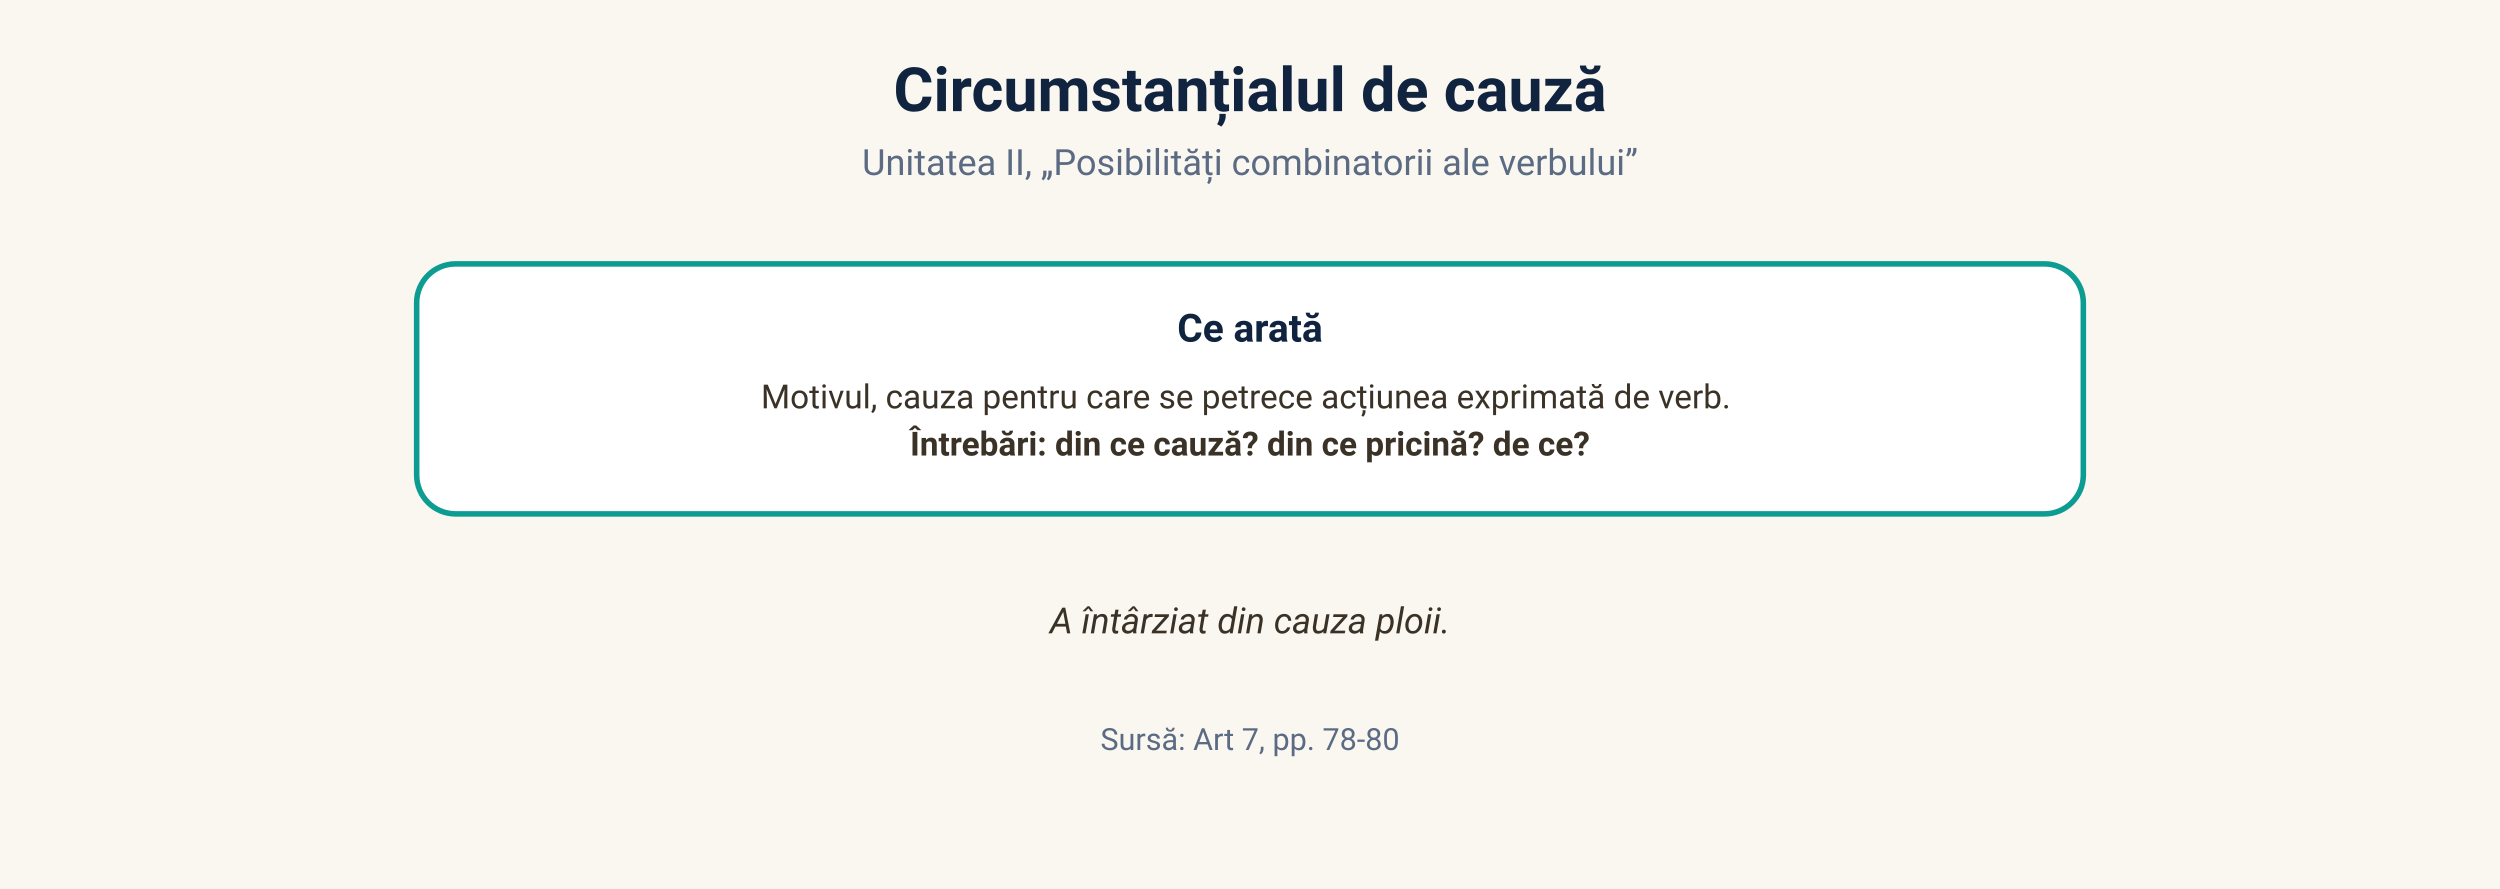
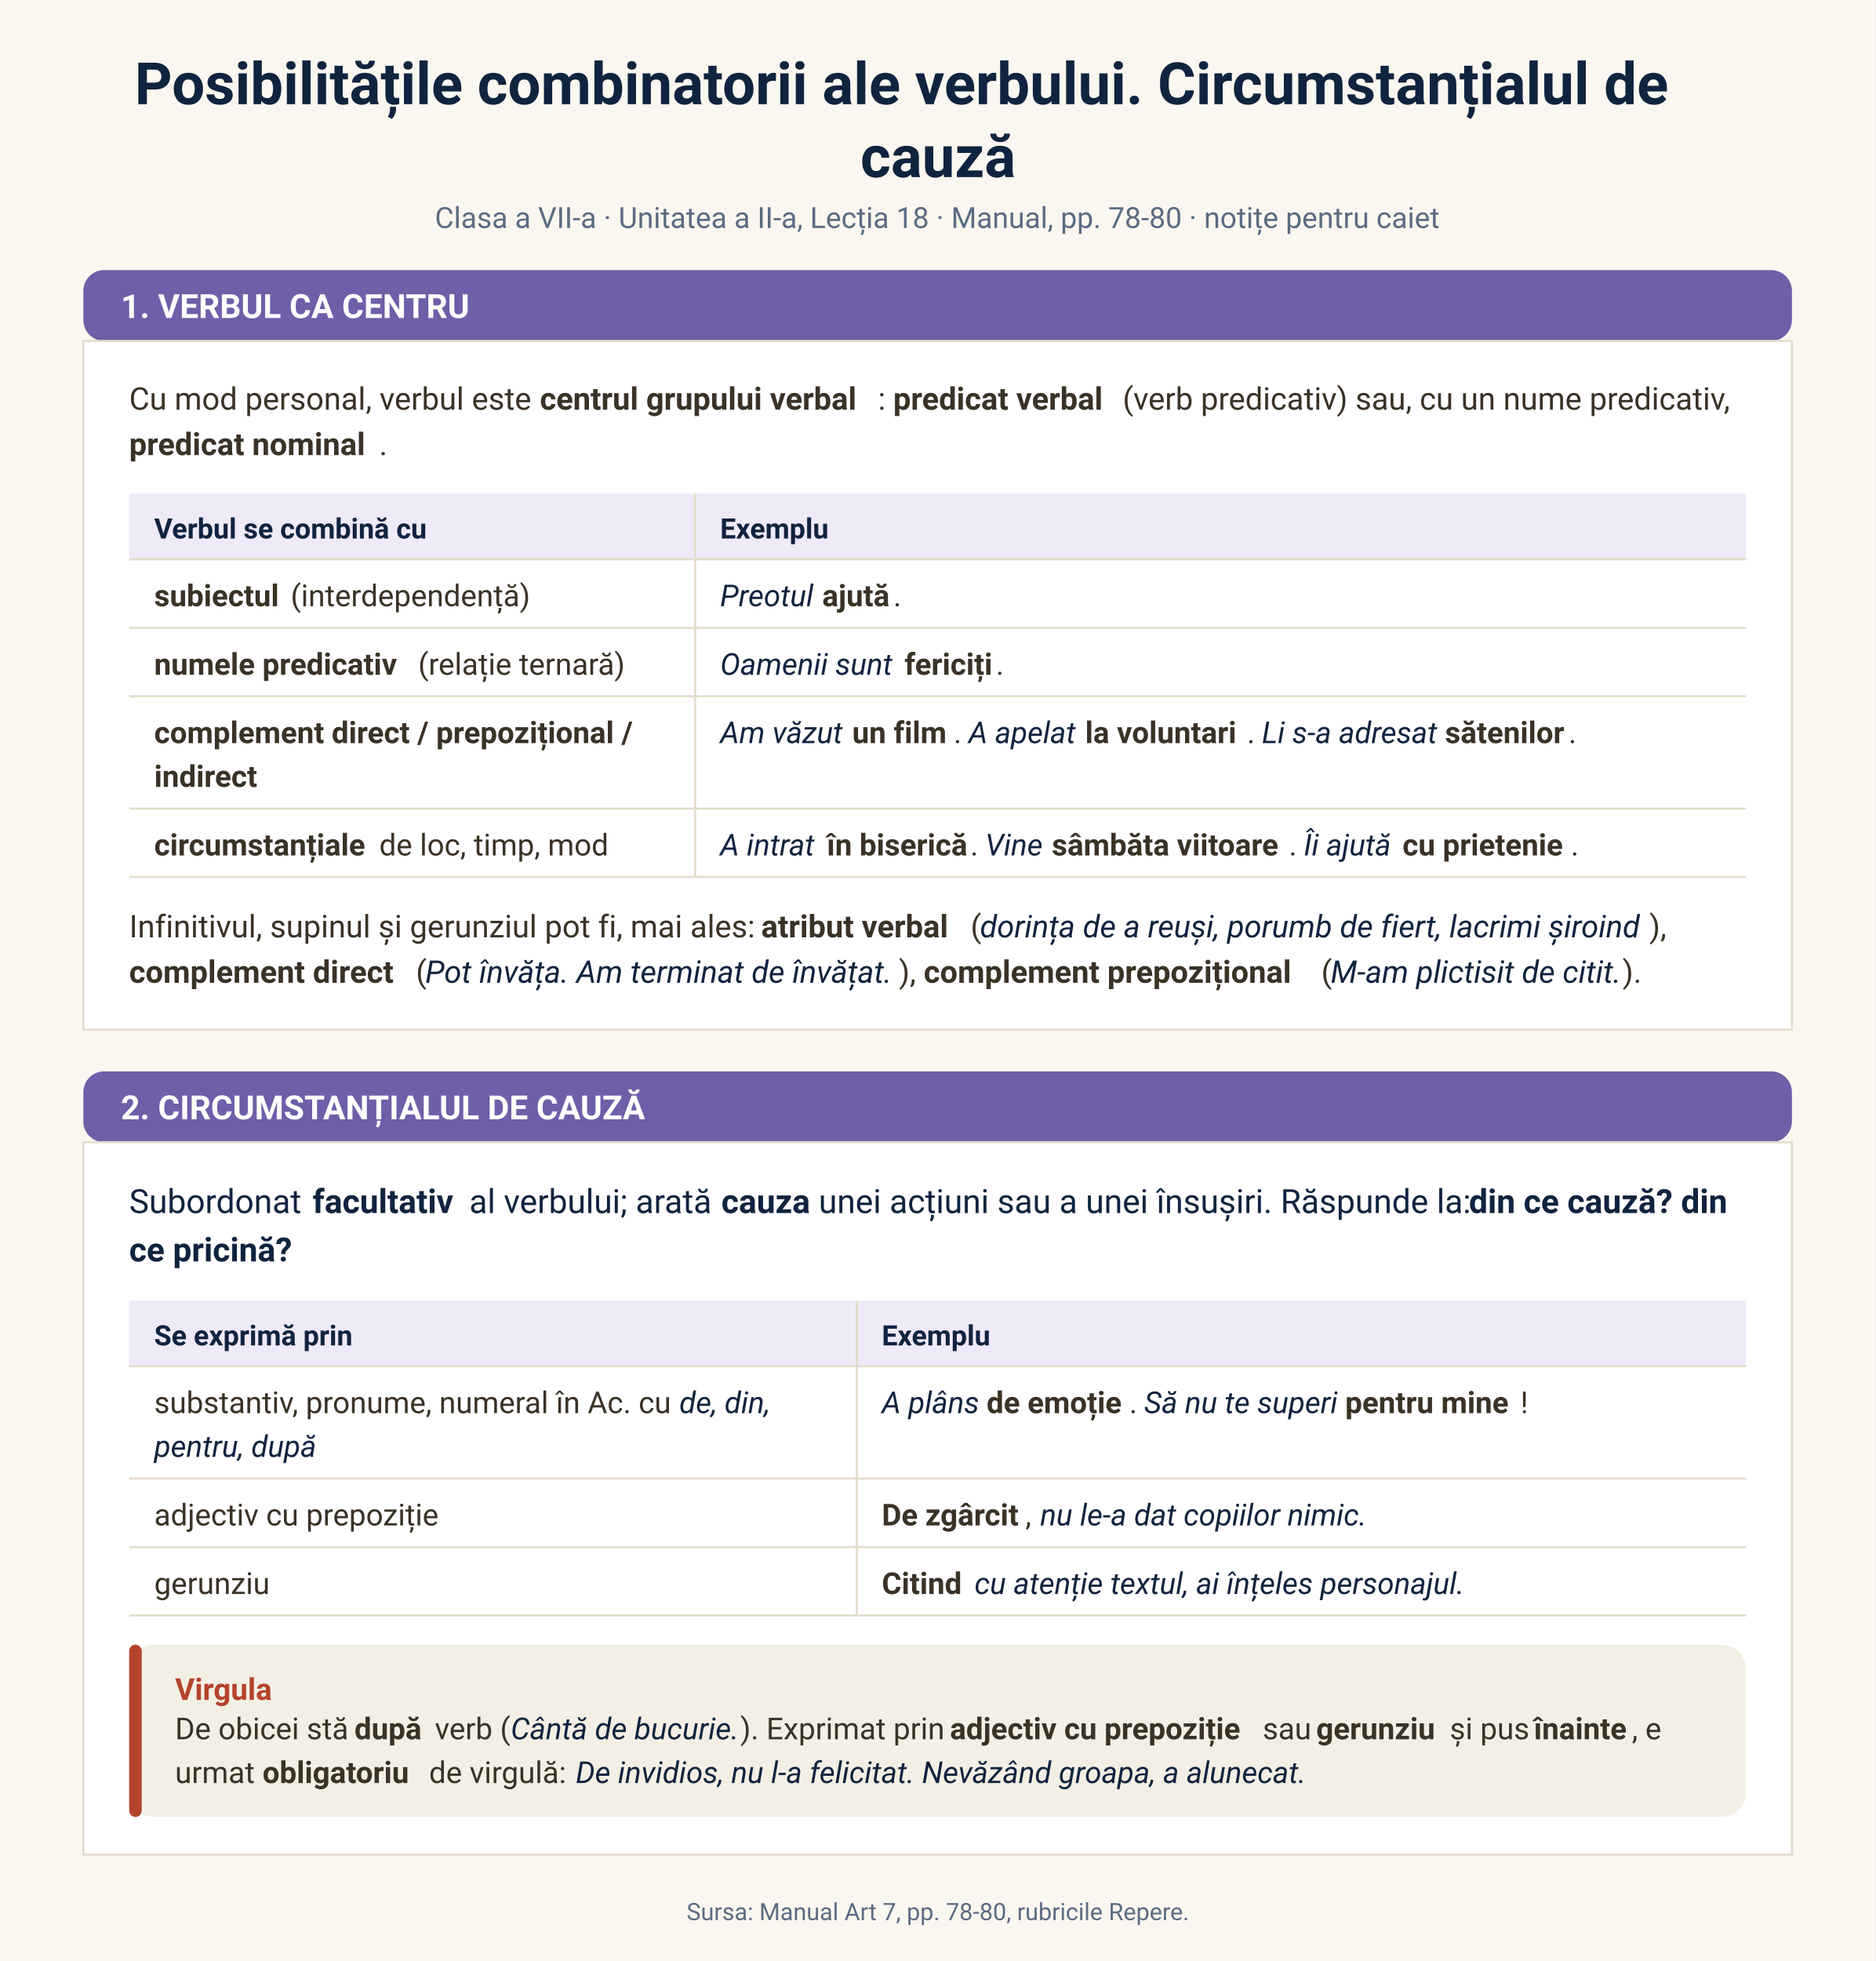
- <svg xmlns="http://www.w3.org/2000/svg" viewBox="0 0 900 320" font-family="'Segoe UI', 'Plus Jakarta Sans', -apple-system, Roboto, sans-serif">
-   <rect width="900" height="320" fill="#faf7f0" />
-   <text x="450" y="40" text-anchor="middle" font-size="22" font-weight="700" fill="#10233f">Circumstanțialul de cauză</text>
-   <text x="450" y="63" text-anchor="middle" font-size="13" fill="#5b6b83">Unitatea II, „Posibilități combinatorii ale verbului”</text>
-   <rect x="150" y="95" width="600" height="90" rx="14" fill="#ffffff" stroke="#0d9c92" stroke-width="2" />
-   <text x="450" y="123" text-anchor="middle" font-size="14" font-weight="700" fill="#10233f">Ce arată</text>
-   <text font-size="12" fill="#3a3226" text-anchor="middle">
-     <tspan x="450" y="147">Motivul, cauza pentru care se petrece acțiunea exprimată de verb.</tspan>
-     <tspan x="450" y="164" font-weight="700">Întrebări: din ce cauză? din ce pricină? de ce?</tspan>
-   </text>
-   <text x="450" y="228" text-anchor="middle" font-size="13" fill="#3a3226" font-style="italic">A întârziat din cauza ploii.</text>
-   <text x="450" y="270" text-anchor="middle" font-size="11" fill="#5b6b83">Sursă: Art 7, pp. 78-80</text>
+ <svg xmlns="http://www.w3.org/2000/svg" viewBox="0 0 900 941" font-family="'Segoe UI', 'Plus Jakarta Sans', -apple-system, Roboto, sans-serif">
+   <rect width="900" height="941" fill="#faf7f0" />
+   <text x="64.6" y="50.0" font-size="28" fill="#10233f" font-weight="700" textLength="772.2" lengthAdjust="spacing">Posibilitățile combinatorii ale verbului. Circumstanțialul de</text>
+   <text x="412.9" y="85.0" font-size="28" fill="#10233f" font-weight="700" textLength="74.2" lengthAdjust="spacing">cauză</text>
+   <text x="208.7" y="109.4" font-size="14" fill="#5b6b83" textLength="482.6" lengthAdjust="spacing">Clasa a VII-a · Unitatea a II-a, Lecția 18 · Manual, pp. 78-80 · notițe pentru caiet</text>
+   <rect x="40" y="129.6" width="820" height="34" rx="10" fill="#6f5ea8" />
+   <text x="58" y="152.6" font-size="16" font-weight="700" fill="#ffffff">1. VERBUL CA CENTRU</text>
+   <rect x="40" y="163.6" width="820" height="330.5" fill="#ffffff" stroke="#e3dccb" />
+   <text x="62.0" y="196.6" font-size="15" fill="#3a3226" textLength="193.0" lengthAdjust="spacing">Cu mod personal, verbul este</text>
+   <text x="259.1" y="196.6" font-size="15" fill="#3a3226" font-weight="700" textLength="162.3" lengthAdjust="spacing">centrul grupului verbal</text>
+   <text x="421.4" y="196.6" font-size="15" fill="#3a3226" textLength="3.3" lengthAdjust="spacing">:</text>
+   <text x="428.7" y="196.6" font-size="15" fill="#3a3226" font-weight="700" textLength="106.0" lengthAdjust="spacing">predicat verbal</text>
+   <text x="538.8" y="196.6" font-size="15" fill="#3a3226" textLength="291.4" lengthAdjust="spacing">(verb predicativ) sau, cu un nume predicativ,</text>
+   <text x="62.0" y="218.4" font-size="15" fill="#3a3226" font-weight="700" textLength="120.0" lengthAdjust="spacing">predicat nominal</text>
+   <text x="182.0" y="218.4" font-size="15" fill="#3a3226" textLength="3.3" lengthAdjust="spacing">.</text>
+   <rect x="62.0" y="236.9" width="776.0" height="31.6" fill="#efeaf8" />
+   <text x="74.0" y="258.4" font-size="13.5" fill="#10233f" font-weight="700" textLength="136.2" lengthAdjust="spacing">Verbul se combină cu</text>
+   <text x="345.6" y="258.4" font-size="13.5" fill="#10233f" font-weight="700" textLength="54.7" lengthAdjust="spacing">Exemplu</text>
+   <line x1="62.0" y1="268.4" x2="838.0" y2="268.4" stroke="#e3dccb" />
+   <text x="74.0" y="290.9" font-size="14.5" fill="#3a3226" font-weight="700" textLength="61.6" lengthAdjust="spacing">subiectul</text>
+   <text x="139.5" y="290.9" font-size="14.5" fill="#3a3226" textLength="115.1" lengthAdjust="spacing">(interdependență)</text>
+   <text x="345.6" y="290.9" font-size="14.5" fill="#10233f" font-style="italic" textLength="45.1" lengthAdjust="spacing">Preotul</text>
+   <text x="394.6" y="290.9" font-size="14.5" fill="#3a3226" font-weight="700" textLength="34.2" lengthAdjust="spacing">ajută</text>
+   <text x="428.8" y="290.9" font-size="14.5" fill="#3a3226" textLength="3.2" lengthAdjust="spacing">.</text>
+   <line x1="62.0" y1="301.3" x2="838.0" y2="301.3" stroke="#e3dccb" />
+   <text x="74.0" y="323.8" font-size="14.5" fill="#3a3226" font-weight="700" textLength="122.8" lengthAdjust="spacing">numele predicativ</text>
+   <text x="200.7" y="323.8" font-size="14.5" fill="#3a3226" textLength="97.7" lengthAdjust="spacing">(relație ternară)</text>
+   <text x="345.6" y="323.8" font-size="14.5" fill="#10233f" font-style="italic" textLength="84.5" lengthAdjust="spacing">Oamenii sunt</text>
+   <text x="434.1" y="323.8" font-size="14.5" fill="#3a3226" font-weight="700" textLength="43.9" lengthAdjust="spacing">fericiți</text>
+   <text x="478.0" y="323.8" font-size="14.5" fill="#3a3226" textLength="3.2" lengthAdjust="spacing">.</text>
+   <line x1="62.0" y1="334.1" x2="838.0" y2="334.1" stroke="#e3dccb" />
+   <text x="74.0" y="356.6" font-size="14.5" fill="#3a3226" font-weight="700" textLength="244.8" lengthAdjust="spacing">complement direct / prepozițional /</text>
+   <text x="74.0" y="377.6" font-size="14.5" fill="#3a3226" font-weight="700" textLength="52.2" lengthAdjust="spacing">indirect</text>
+   <text x="345.6" y="356.6" font-size="14.5" fill="#10233f" font-style="italic" textLength="59.5" lengthAdjust="spacing">Am văzut</text>
+   <text x="409.0" y="356.6" font-size="14.5" fill="#3a3226" font-weight="700" textLength="48.7" lengthAdjust="spacing">un film</text>
+   <text x="457.7" y="356.6" font-size="14.5" fill="#3a3226" textLength="3.2" lengthAdjust="spacing">.</text>
+   <text x="464.8" y="356.6" font-size="14.5" fill="#10233f" font-style="italic" textLength="52.1" lengthAdjust="spacing">A apelat</text>
+   <text x="520.8" y="356.6" font-size="14.5" fill="#3a3226" font-weight="700" textLength="77.7" lengthAdjust="spacing">la voluntari</text>
+   <text x="598.5" y="356.6" font-size="14.5" fill="#3a3226" textLength="3.2" lengthAdjust="spacing">.</text>
+   <text x="605.6" y="356.6" font-size="14.5" fill="#10233f" font-style="italic" textLength="84.0" lengthAdjust="spacing">Li s-a adresat</text>
+   <text x="693.5" y="356.6" font-size="14.5" fill="#3a3226" font-weight="700" textLength="59.3" lengthAdjust="spacing">sătenilor</text>
+   <text x="752.8" y="356.6" font-size="14.5" fill="#3a3226" textLength="3.2" lengthAdjust="spacing">.</text>
+   <line x1="62.0" y1="388.0" x2="838.0" y2="388.0" stroke="#e3dccb" />
+   <text x="74.0" y="410.5" font-size="14.5" fill="#3a3226" font-weight="700" textLength="104.1" lengthAdjust="spacing">circumstanțiale</text>
+   <text x="182.0" y="410.5" font-size="14.5" fill="#3a3226" textLength="111.9" lengthAdjust="spacing">de loc, timp, mod</text>
+   <text x="345.6" y="410.5" font-size="14.5" fill="#10233f" font-style="italic" textLength="47.3" lengthAdjust="spacing">A intrat</text>
+   <text x="396.8" y="410.5" font-size="14.5" fill="#3a3226" font-weight="700" textLength="68.9" lengthAdjust="spacing">în biserică</text>
+   <text x="465.7" y="410.5" font-size="14.5" fill="#3a3226" textLength="3.2" lengthAdjust="spacing">.</text>
+   <text x="472.8" y="410.5" font-size="14.5" fill="#10233f" font-style="italic" textLength="28.1" lengthAdjust="spacing">Vine</text>
+   <text x="504.8" y="410.5" font-size="14.5" fill="#3a3226" font-weight="700" textLength="113.8" lengthAdjust="spacing">sâmbăta viitoare</text>
+   <text x="618.6" y="410.5" font-size="14.5" fill="#3a3226" textLength="3.2" lengthAdjust="spacing">.</text>
+   <text x="625.7" y="410.5" font-size="14.5" fill="#10233f" font-style="italic" textLength="43.5" lengthAdjust="spacing">Îi ajută</text>
+   <text x="673.1" y="410.5" font-size="14.5" fill="#3a3226" font-weight="700" textLength="80.8" lengthAdjust="spacing">cu prietenie</text>
+   <text x="753.9" y="410.5" font-size="14.5" fill="#3a3226" textLength="3.2" lengthAdjust="spacing">.</text>
+   <line x1="62.0" y1="420.8" x2="838.0" y2="420.8" stroke="#e3dccb" />
+   <line x1="333.6" y1="236.9" x2="333.6" y2="420.8" stroke="#e3dccb" />
+   <text x="62.0" y="449.8" font-size="15" fill="#3a3226" textLength="299.2" lengthAdjust="spacing">Infinitivul, supinul și gerunziul pot fi, mai ales:</text>
+   <text x="365.3" y="449.8" font-size="15" fill="#3a3226" font-weight="700" textLength="96.4" lengthAdjust="spacing">atribut verbal</text>
+   <text x="465.8" y="449.8" font-size="15" fill="#3a3226" textLength="4.5" lengthAdjust="spacing">(</text>
+   <text x="470.3" y="449.8" font-size="15" fill="#10233f" font-style="italic" textLength="321.3" lengthAdjust="spacing">dorința de a reuși, porumb de fiert, lacrimi șiroind</text>
+   <text x="791.6" y="449.8" font-size="15" fill="#3a3226" textLength="7.8" lengthAdjust="spacing">),</text>
+   <text x="62.0" y="471.6" font-size="15" fill="#3a3226" font-weight="700" textLength="133.5" lengthAdjust="spacing">complement direct</text>
+   <text x="199.6" y="471.6" font-size="15" fill="#3a3226" textLength="4.5" lengthAdjust="spacing">(</text>
+   <text x="204.1" y="471.6" font-size="15" fill="#10233f" font-style="italic" textLength="227.4" lengthAdjust="spacing">Pot învăța. Am terminat de învățat.</text>
+   <text x="431.4" y="471.6" font-size="15" fill="#3a3226" textLength="7.8" lengthAdjust="spacing">),</text>
+   <text x="443.3" y="471.6" font-size="15" fill="#3a3226" font-weight="700" textLength="186.8" lengthAdjust="spacing">complement prepozițional</text>
+   <text x="634.1" y="471.6" font-size="15" fill="#3a3226" textLength="4.5" lengthAdjust="spacing">(</text>
+   <text x="638.6" y="471.6" font-size="15" fill="#10233f" font-style="italic" textLength="140.1" lengthAdjust="spacing">M-am plictisit de citit.</text>
+   <text x="778.7" y="471.6" font-size="15" fill="#3a3226" textLength="7.8" lengthAdjust="spacing">).</text>
+   <rect x="40" y="514.1" width="820" height="34" rx="10" fill="#6f5ea8" />
+   <text x="58" y="537.1" font-size="16" font-weight="700" fill="#ffffff">2. CIRCUMSTANȚIALUL DE CAUZĂ</text>
+   <rect x="40" y="548.1" width="820" height="341.9" fill="#ffffff" stroke="#e3dccb" />
+   <text x="62.0" y="582.1" font-size="16" fill="#10233f" textLength="83.7" lengthAdjust="spacing">Subordonat</text>
+   <text x="150.0" y="582.1" font-size="16" fill="#10233f" font-weight="700" textLength="70.9" lengthAdjust="spacing">facultativ</text>
+   <text x="225.2" y="582.1" font-size="16" fill="#10233f" textLength="116.6" lengthAdjust="spacing">al verbului; arată</text>
+   <text x="346.2" y="582.1" font-size="16" fill="#10233f" font-weight="700" textLength="42.4" lengthAdjust="spacing">cauza</text>
+   <text x="392.9" y="582.1" font-size="16" fill="#10233f" textLength="307.8" lengthAdjust="spacing">unei acțiuni sau a unei însușiri. Răspunde la:</text>
+   <text x="705.0" y="582.1" font-size="16" fill="#10233f" font-weight="700" textLength="127.5" lengthAdjust="spacing">din ce cauză? din</text>
+   <text x="62.0" y="605.3" font-size="16" fill="#10233f" font-weight="700" textLength="79.2" lengthAdjust="spacing">ce pricină?</text>
+   <rect x="62.0" y="624.1" width="776.0" height="31.6" fill="#efeaf8" />
+   <text x="74.0" y="645.6" font-size="13.5" fill="#10233f" font-weight="700" textLength="100.2" lengthAdjust="spacing">Se exprimă prin</text>
+   <text x="423.2" y="645.6" font-size="13.5" fill="#10233f" font-weight="700" textLength="54.7" lengthAdjust="spacing">Exemplu</text>
+   <line x1="62.0" y1="655.6" x2="838.0" y2="655.6" stroke="#e3dccb" />
+   <text x="74.0" y="678.1" font-size="14.5" fill="#3a3226" textLength="248.1" lengthAdjust="spacing">substantiv, pronume, numeral în Ac. cu</text>
+   <text x="326.0" y="678.1" font-size="14.5" fill="#10233f" font-style="italic" textLength="45.0" lengthAdjust="spacing">de, din,</text>
+   <text x="74.0" y="699.1" font-size="14.5" fill="#10233f" font-style="italic" textLength="79.8" lengthAdjust="spacing">pentru, după</text>
+   <text x="423.2" y="678.1" font-size="14.5" fill="#10233f" font-style="italic" textLength="46.4" lengthAdjust="spacing">A plâns</text>
+   <text x="473.5" y="678.1" font-size="14.5" fill="#3a3226" font-weight="700" textLength="68.4" lengthAdjust="spacing">de emoție</text>
+   <text x="542.0" y="678.1" font-size="14.5" fill="#3a3226" textLength="3.2" lengthAdjust="spacing">.</text>
+   <text x="549.1" y="678.1" font-size="14.5" fill="#10233f" font-style="italic" textLength="92.7" lengthAdjust="spacing">Să nu te superi</text>
+   <text x="645.6" y="678.1" font-size="14.5" fill="#3a3226" font-weight="700" textLength="84.1" lengthAdjust="spacing">pentru mine</text>
+   <text x="729.7" y="678.1" font-size="14.5" fill="#3a3226" textLength="4.1" lengthAdjust="spacing">!</text>
+   <line x1="62.0" y1="709.5" x2="838.0" y2="709.5" stroke="#e3dccb" />
+   <text x="74.0" y="732.0" font-size="14.5" fill="#3a3226" textLength="136.0" lengthAdjust="spacing">adjectiv cu prepoziție</text>
+   <text x="423.2" y="732.0" font-size="14.5" fill="#3a3226" font-weight="700" textLength="68.9" lengthAdjust="spacing">De zgârcit</text>
+   <text x="492.1" y="732.0" font-size="14.5" fill="#3a3226" textLength="3.2" lengthAdjust="spacing">,</text>
+   <text x="499.2" y="732.0" font-size="14.5" fill="#10233f" font-style="italic" textLength="160.8" lengthAdjust="spacing">nu le-a dat copiilor nimic.</text>
+   <line x1="62.0" y1="742.4" x2="838.0" y2="742.4" stroke="#e3dccb" />
+   <text x="74.0" y="764.9" font-size="14.5" fill="#3a3226" textLength="56.0" lengthAdjust="spacing">gerunziu</text>
+   <text x="423.2" y="764.9" font-size="14.5" fill="#3a3226" font-weight="700" textLength="40.6" lengthAdjust="spacing">Citind</text>
+   <text x="467.7" y="764.9" font-size="14.5" fill="#10233f" font-style="italic" textLength="235.6" lengthAdjust="spacing">cu atenție textul, ai înțeles personajul.</text>
+   <line x1="62.0" y1="775.2" x2="838.0" y2="775.2" stroke="#e3dccb" />
+   <line x1="411.2" y1="624.1" x2="411.2" y2="775.2" stroke="#e3dccb" />
+   <rect x="62.0" y="789.2" width="776.0" height="82.7" rx="12" fill="#f3efe4" />
+   <rect x="62.0" y="789.2" width="6" height="82.7" rx="3" fill="#b4432c" />
+   <text x="84.0" y="815.7" font-size="14.5" fill="#b4432c" font-weight="700" textLength="49.3" lengthAdjust="spacing">Virgula</text>
+   <text x="84.0" y="834.6" font-size="14.5" fill="#3a3226" textLength="82.2" lengthAdjust="spacing">De obicei stă</text>
+   <text x="170.1" y="834.6" font-size="14.5" fill="#3a3226" font-weight="700" textLength="34.7" lengthAdjust="spacing">după</text>
+   <text x="208.7" y="834.6" font-size="14.5" fill="#3a3226" textLength="36.4" lengthAdjust="spacing">verb (</text>
+   <text x="245.1" y="834.6" font-size="14.5" fill="#10233f" font-style="italic" textLength="110.2" lengthAdjust="spacing">Cântă de bucurie.</text>
+   <text x="355.3" y="834.6" font-size="14.5" fill="#3a3226" textLength="96.7" lengthAdjust="spacing">). Exprimat prin</text>
+   <text x="455.9" y="834.6" font-size="14.5" fill="#3a3226" font-weight="700" textLength="146.2" lengthAdjust="spacing">adjectiv cu prepoziție</text>
+   <text x="606.0" y="834.6" font-size="14.5" fill="#3a3226" textLength="21.8" lengthAdjust="spacing">sau</text>
+   <text x="631.7" y="834.6" font-size="14.5" fill="#3a3226" font-weight="700" textLength="60.2" lengthAdjust="spacing">gerunziu</text>
+   <text x="695.8" y="834.6" font-size="14.5" fill="#3a3226" textLength="36.4" lengthAdjust="spacing">și pus</text>
+   <text x="736.1" y="834.6" font-size="14.5" fill="#3a3226" font-weight="700" textLength="47.1" lengthAdjust="spacing">înainte</text>
+   <text x="783.2" y="834.6" font-size="14.5" fill="#3a3226" textLength="14.6" lengthAdjust="spacing">, e</text>
+   <text x="84.0" y="855.6" font-size="14.5" fill="#3a3226" textLength="38.1" lengthAdjust="spacing">urmat</text>
+   <text x="126.0" y="855.6" font-size="14.5" fill="#3a3226" font-weight="700" textLength="76.0" lengthAdjust="spacing">obligatoriu</text>
+   <text x="205.9" y="855.6" font-size="14.5" fill="#3a3226" textLength="66.4" lengthAdjust="spacing">de virgulă:</text>
+   <text x="276.3" y="855.6" font-size="14.5" fill="#10233f" font-style="italic" textLength="358.0" lengthAdjust="spacing">De invidios, nu l-a felicitat. Nevăzând groapa, a alunecat.</text>
+   <text x="329.5" y="921.4" font-size="11.5" fill="#5b6b83" textLength="240.9" lengthAdjust="spacing">Sursa: Manual Art 7, pp. 78-80, rubricile Repere.</text>
</svg>
